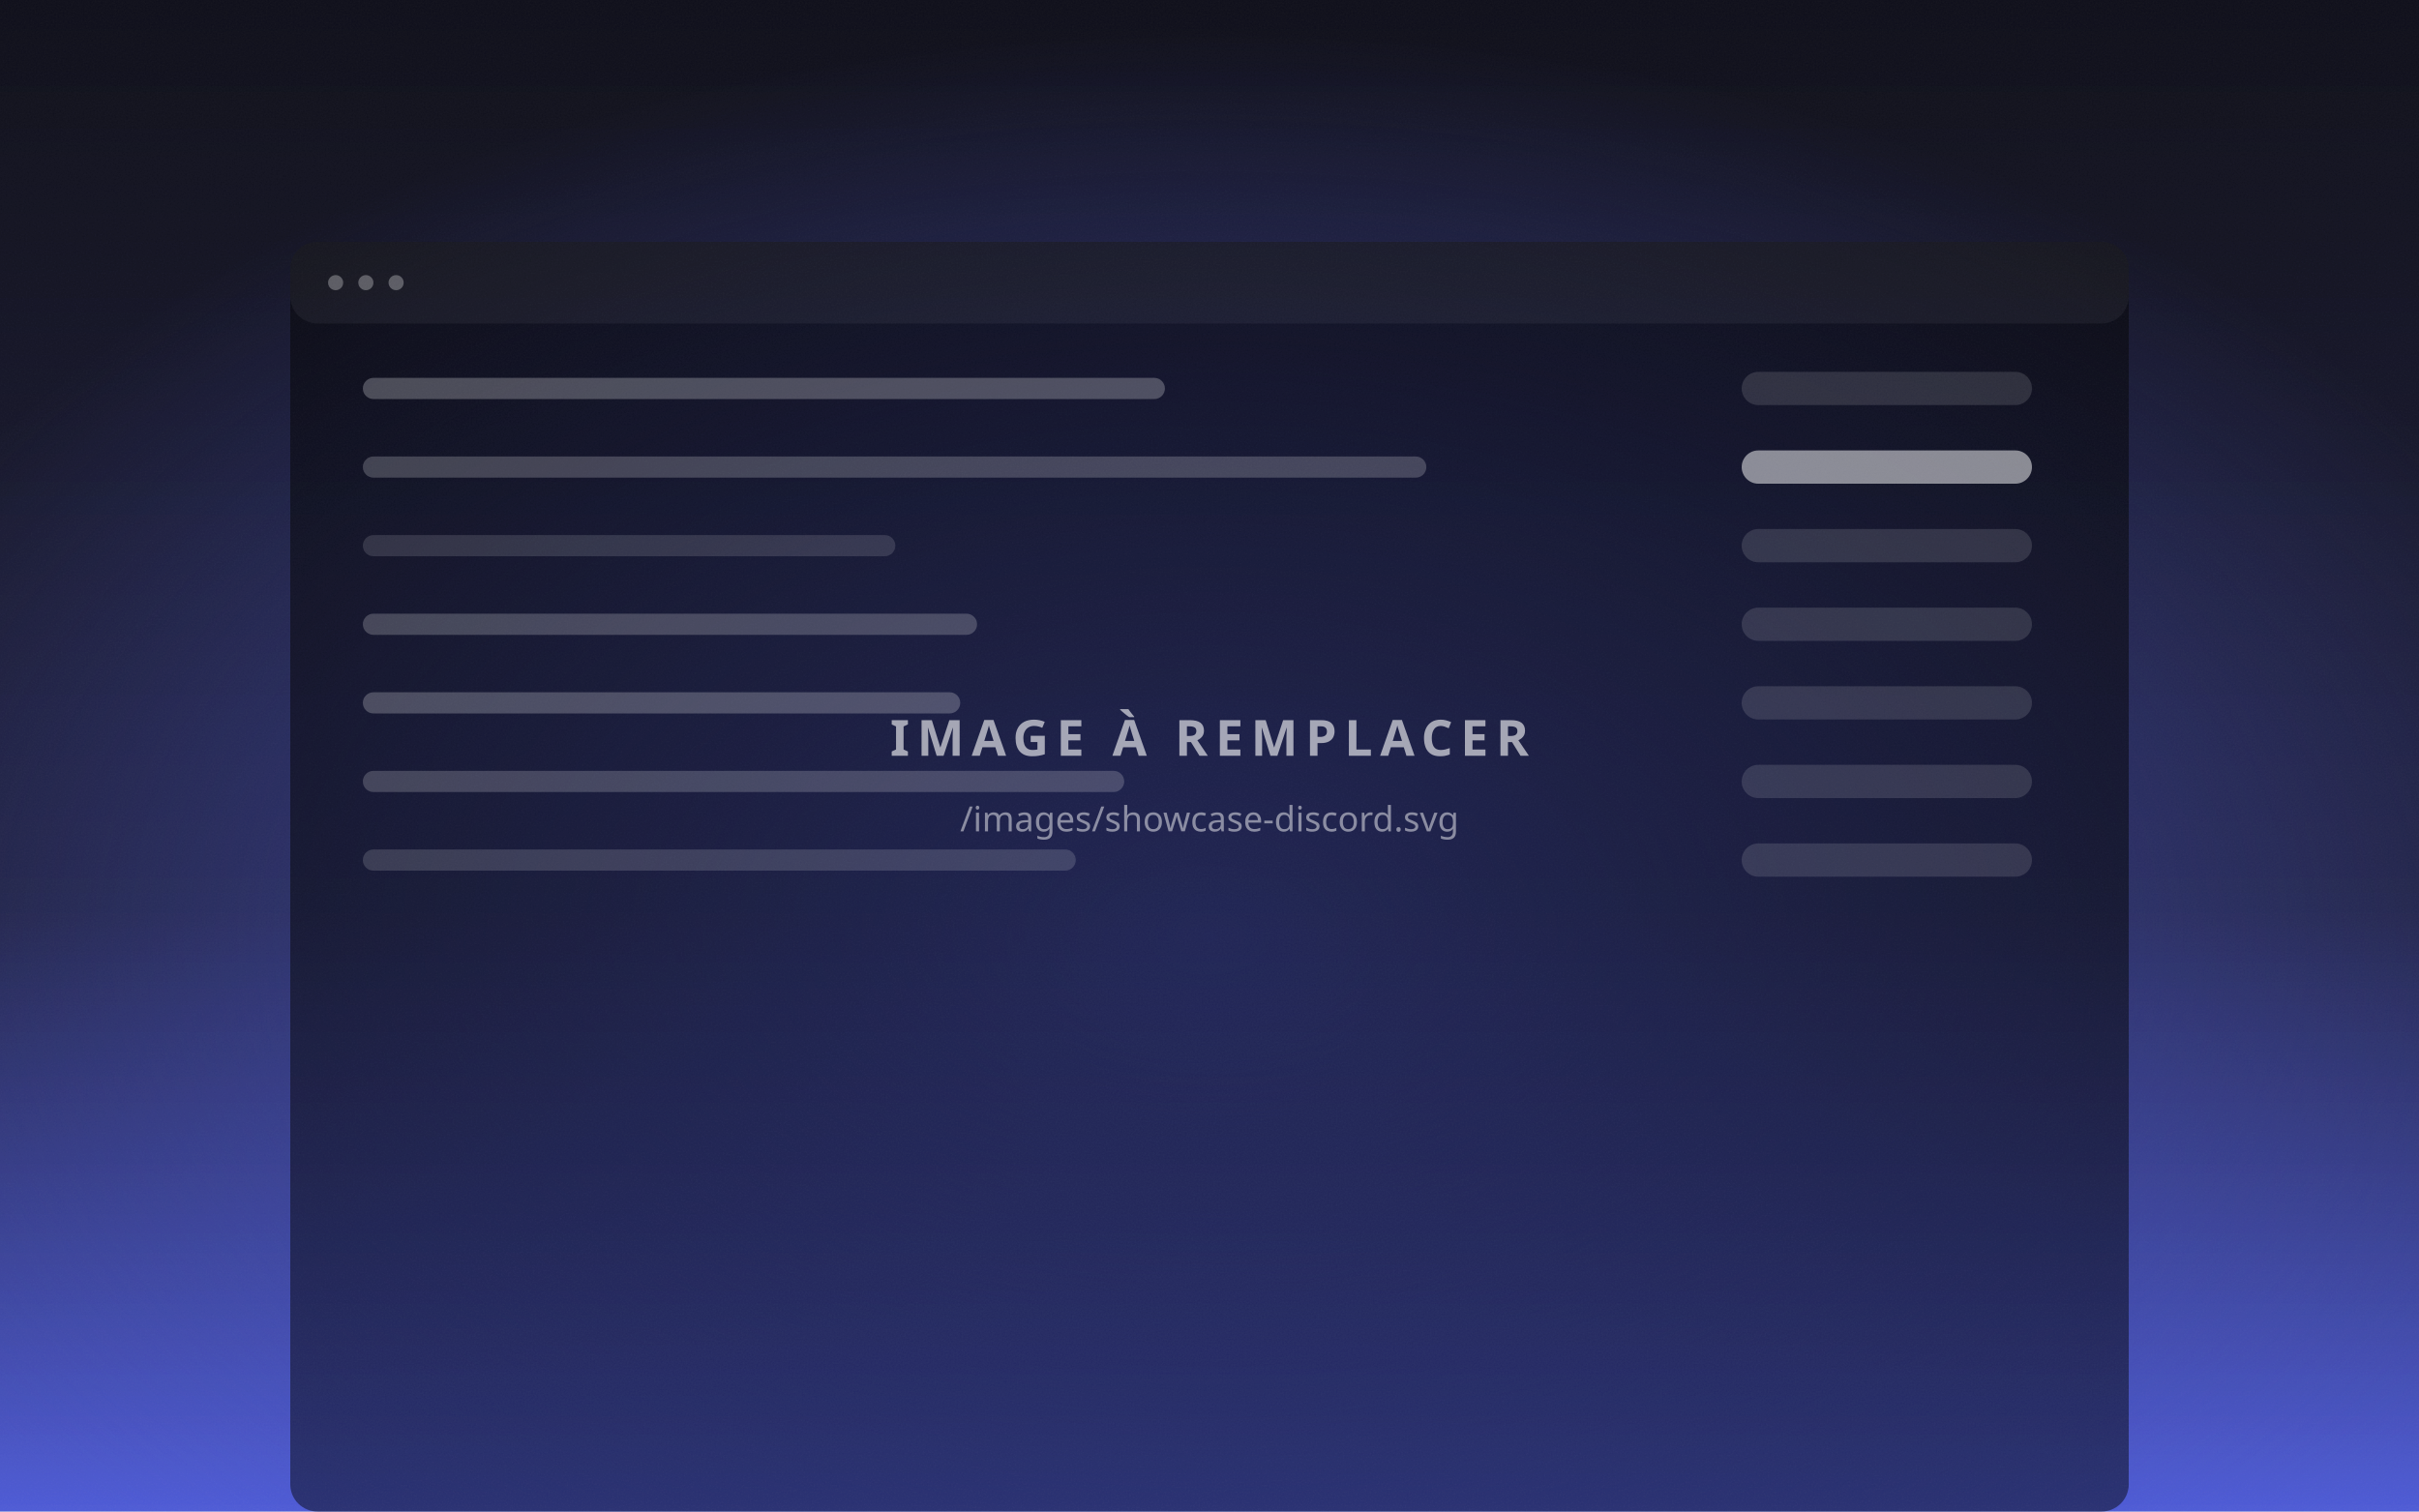
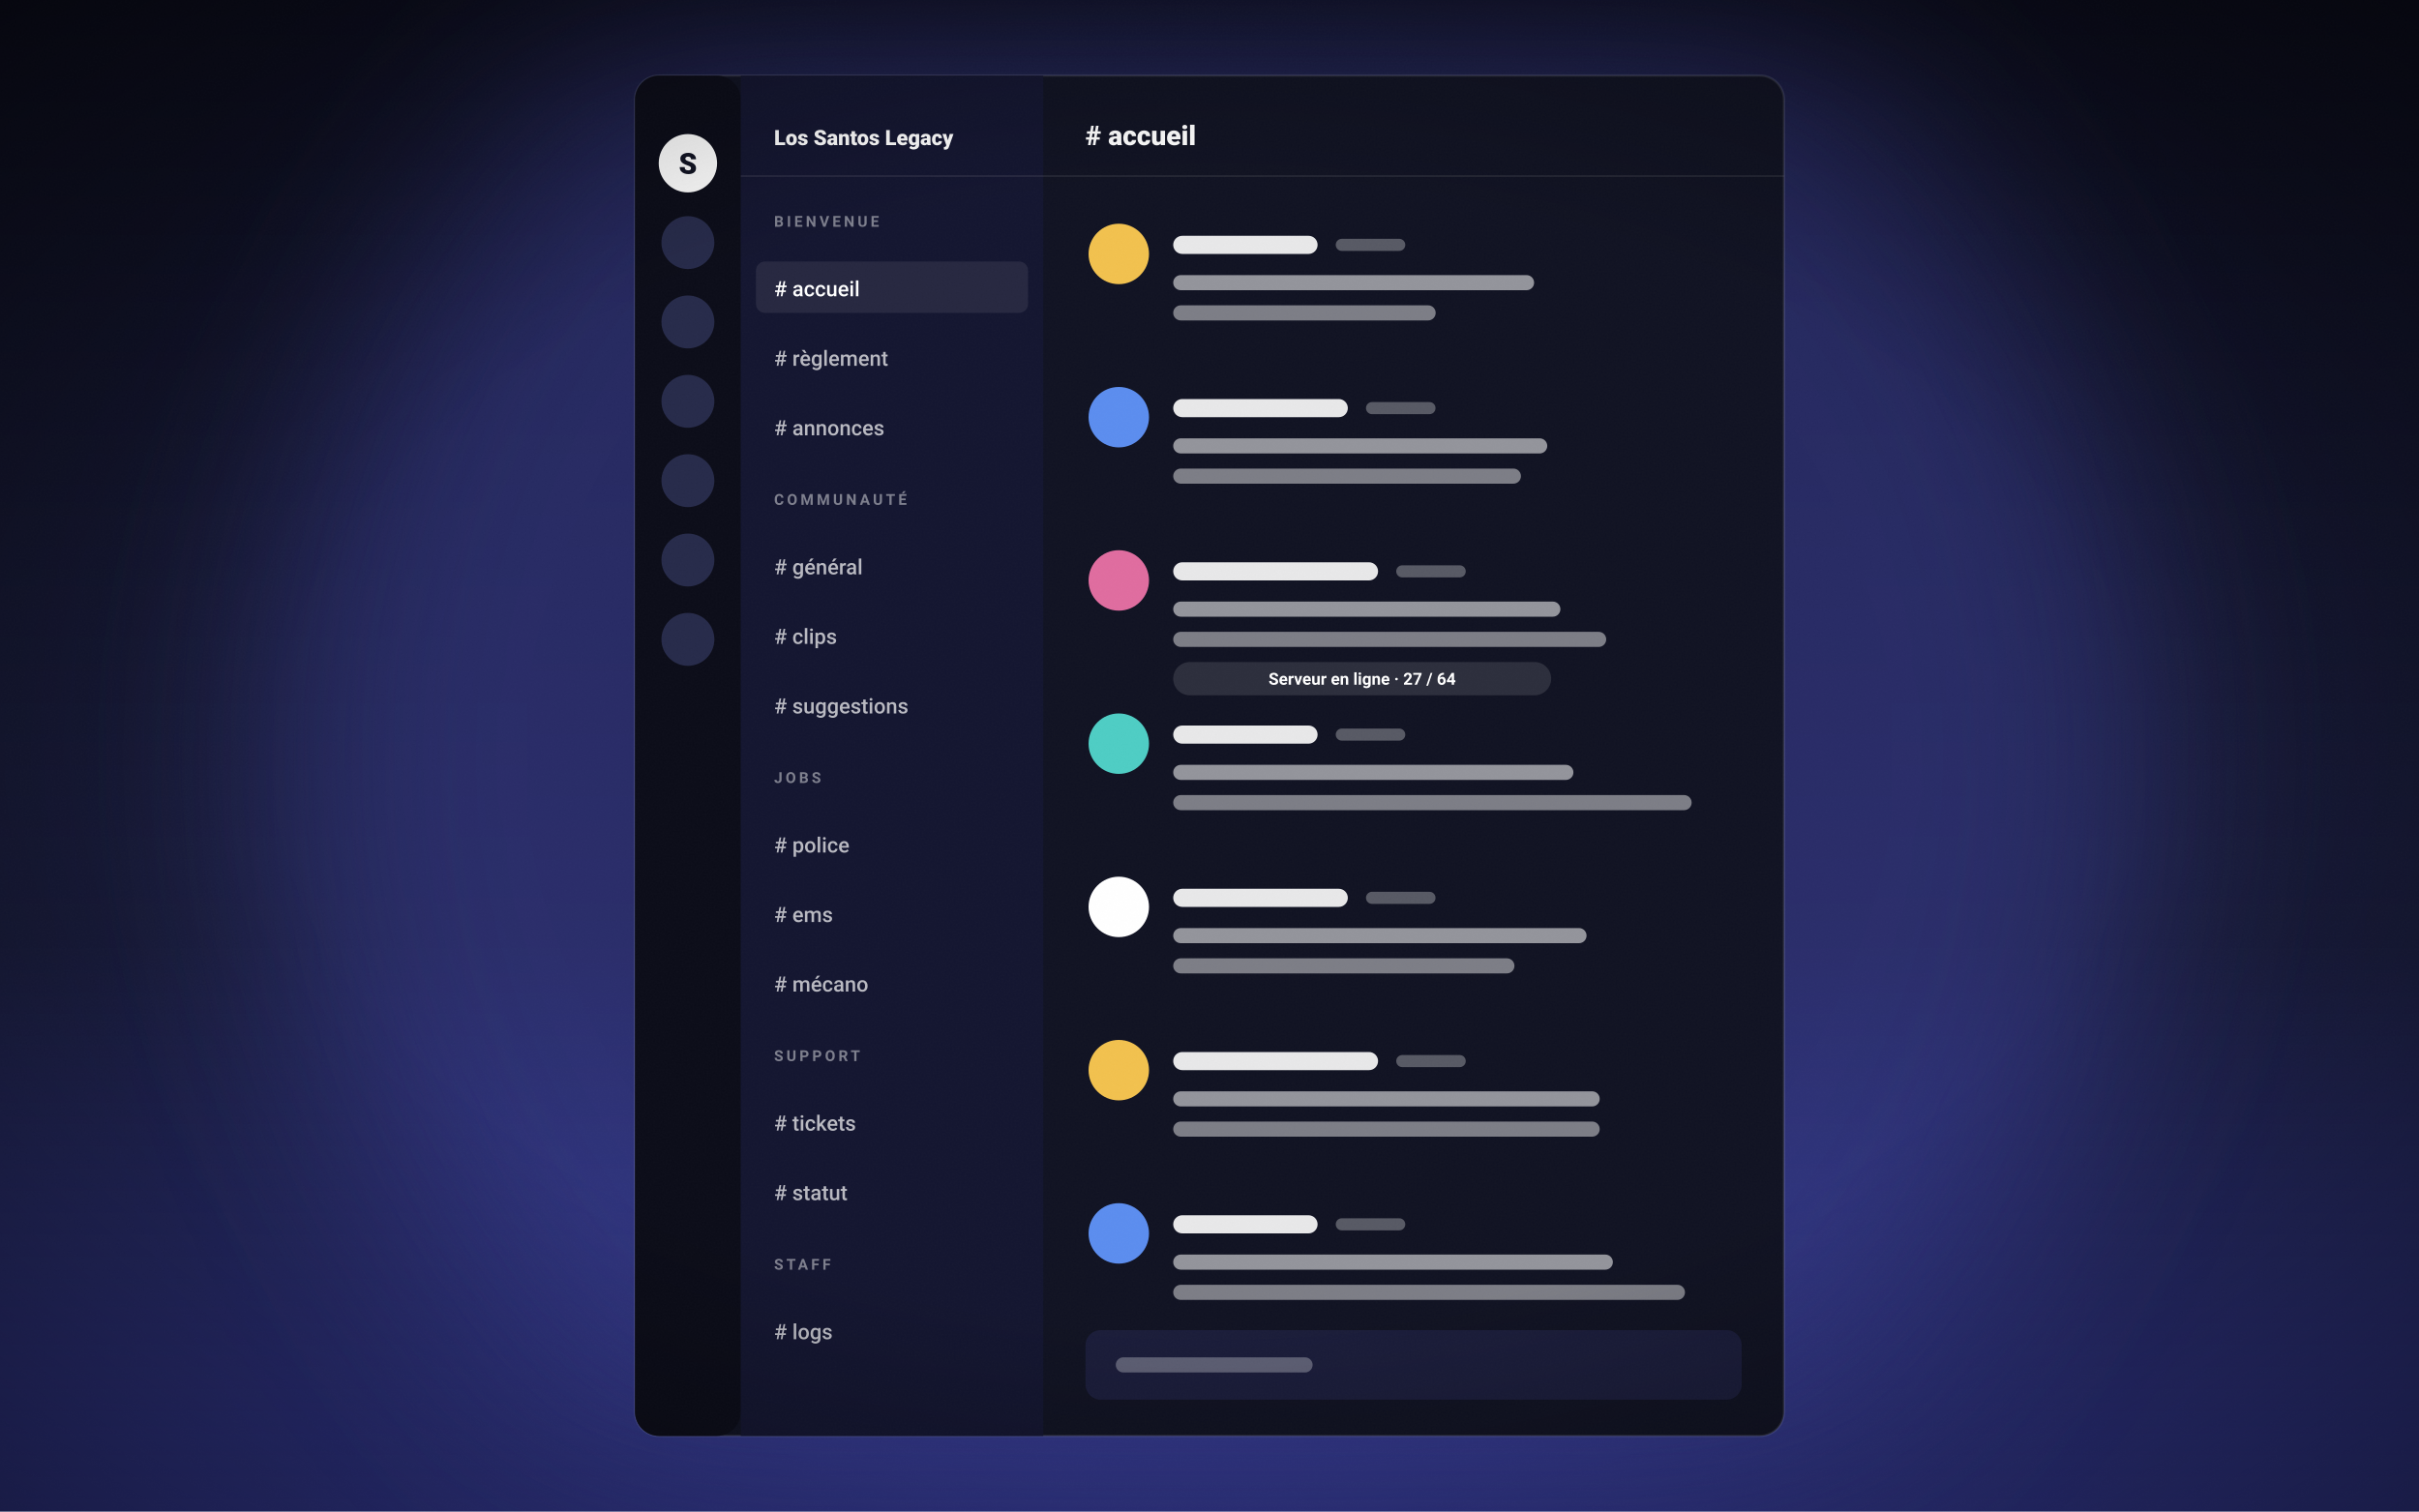
<svg xmlns="http://www.w3.org/2000/svg" width="1600" height="1000" viewBox="0 0 1600 1000">
  <defs>
-     <linearGradient id="g" x1="0" y1="0" x2="0" y2="1">
-       <stop offset="0" stop-color="#0f0f1a" />
-       <stop offset="0.6" stop-color="#1e1f3a" />
-       <stop offset="1" stop-color="#4e5bd6" />
+     <linearGradient id="bg" x1="0" y1="0" x2="0" y2="1">
+       <stop offset="0" stop-color="#0b0c1c" />
+       <stop offset="0.62" stop-color="#171a3a" />
+       <stop offset="1" stop-color="#2f3488" />
    </linearGradient>
-     <radialGradient id="glow" cx="0.5" cy="0.62" r="0.6">
-       <stop offset="0" stop-color="#4e5bd6" stop-opacity="0.9" />
-       <stop offset="1" stop-color="#4e5bd6" stop-opacity="0" />
+     <radialGradient id="vig" cx="0.5" cy="0.5" r="0.75">
+       <stop offset="0.5" stop-color="#000" stop-opacity="0" />
+       <stop offset="1" stop-color="#000" stop-opacity="0.55" />
    </radialGradient>
-     <filter id="noise">
-       <feTurbulence type="fractalNoise" baseFrequency="0.9" numOctaves="2" stitchTiles="stitch" />
+     <filter id="blurS" x="-50%" y="-50%" width="200%" height="200%">
+       <feGaussianBlur stdDeviation="6" />
+     </filter>
+     <filter id="blurM" x="-80%" y="-80%" width="260%" height="260%">
+       <feGaussianBlur stdDeviation="22" />
+     </filter>
+     <filter id="blurL" x="-100%" y="-100%" width="300%" height="300%">
+       <feGaussianBlur stdDeviation="70" />
+     </filter>
+     <filter id="grain">
+       <feTurbulence type="fractalNoise" baseFrequency="0.85" numOctaves="1" stitchTiles="stitch" />
      <feColorMatrix type="saturate" values="0" />
      <feComponentTransfer>
-         <feFuncA type="linear" slope="0.08" />
+         <feFuncA type="linear" slope="0.07" />
      </feComponentTransfer>
    </filter>
  </defs>
-   <rect width="1600" height="1000" fill="url(#g)" />
-   <rect width="1600" height="1000" fill="url(#glow)" />
-   <rect x="192" y="160" width="1216" height="840" rx="18" fill="#000" opacity="0.55" />
-   <rect x="192" y="160" width="1216" height="54" rx="18" fill="#fff" opacity="0.06" />
-   <circle cx="222" cy="187" r="5" fill="#fff" opacity="0.35" />
-   <circle cx="242" cy="187" r="5" fill="#fff" opacity="0.35" />
-   <circle cx="262" cy="187" r="5" fill="#fff" opacity="0.35" />
-   <rect x="240" y="250" width="530.51" height="14" rx="7" fill="#fff" opacity="0.291" />
-   <rect x="1152" y="246" width="192" height="22" rx="11" fill="#fff" opacity="0.15" />
-   <rect x="240" y="302" width="703.429" height="14" rx="7" fill="#fff" opacity="0.24" />
-   <rect x="1152" y="298" width="192" height="22" rx="11" fill="#fff" opacity="0.6" />
-   <rect x="240" y="354" width="352.218" height="14" rx="7" fill="#fff" opacity="0.155" />
-   <rect x="1152" y="350" width="192" height="22" rx="11" fill="#fff" opacity="0.15" />
-   <rect x="240" y="406" width="406.266" height="14" rx="7" fill="#fff" opacity="0.245" />
-   <rect x="1152" y="402" width="192" height="22" rx="11" fill="#fff" opacity="0.15" />
-   <rect x="240" y="458" width="395.141" height="14" rx="7" fill="#fff" opacity="0.268" />
-   <rect x="1152" y="454" width="192" height="22" rx="11" fill="#fff" opacity="0.15" />
-   <rect x="240" y="510" width="503.588" height="14" rx="7" fill="#fff" opacity="0.225" />
-   <rect x="1152" y="506" width="192" height="22" rx="11" fill="#fff" opacity="0.15" />
-   <rect x="240" y="562" width="471.546" height="14" rx="7" fill="#fff" opacity="0.177" />
-   <rect x="1152" y="558" width="192" height="22" rx="11" fill="#fff" opacity="0.15" />
-   <rect width="1600" height="1000" filter="url(#noise)" opacity="0.6" />
-   <rect width="1600" height="1000" fill="url(#g)" opacity="0.15" />
-   <g font-family="ui-sans-serif, system-ui, sans-serif" font-weight="700" fill="#fff" opacity="0.6">
-     <text x="800" y="500" text-anchor="middle" font-size="33" letter-spacing="5">IMAGE À REMPLACER</text>
-     <text x="800" y="550" text-anchor="middle" font-size="23" font-weight="500" opacity="0.8">/images/showcase-discord.svg</text>
-   </g>
+   <rect width="1600" height="1000" fill="url(#bg)" />
+   <circle cx="800" cy="500" r="620" fill="#3b3f9a" opacity="0.5" filter="url(#blurL)" />
+   <rect x="420" y="50" width="760" height="900" fill="#101222" rx="16" stroke="rgba(255,255,255,0.12)" stroke-width="1.5" />
+   <rect x="420" y="50" width="70" height="900" fill="#0b0c18" rx="16" />
+   <circle cx="455" cy="108" r="19.3" fill="#fff" />
+   <circle cx="455" cy="160.5" r="17.5" fill="#262a4a" />
+   <circle cx="455" cy="213" r="17.5" fill="#262a4a" />
+   <circle cx="455" cy="265.5" r="17.5" fill="#262a4a" />
+   <circle cx="455" cy="318" r="17.5" fill="#262a4a" />
+   <circle cx="455" cy="370.5" r="17.5" fill="#262a4a" />
+   <circle cx="455" cy="423" r="17.5" fill="#262a4a" />
+   <text x="455" y="115" font-family="ui-sans-serif, system-ui, -apple-system, 'Segoe UI', Roboto, sans-serif" font-size="19.25" font-weight="800" fill="#101222" text-anchor="middle">S</text>
+   <rect x="490" y="50" width="200" height="900" fill="#131530" />
+   <text x="512" y="96" font-family="ui-sans-serif, system-ui, -apple-system, 'Segoe UI', Roboto, sans-serif" font-size="14" font-weight="800" fill="#fff">Los Santos Legacy</text>
+   <rect x="490" y="116" width="200" height="1" fill="#fff" opacity="0.1" />
+   <text x="512" y="150" font-family="ui-sans-serif, system-ui, -apple-system, 'Segoe UI', Roboto, sans-serif" font-size="10" font-weight="700" fill="#fff" opacity="0.45" letter-spacing="2">BIENVENUE</text>
+   <text x="512" y="196" font-family="ui-sans-serif, system-ui, -apple-system, 'Segoe UI', Roboto, sans-serif" font-size="14" font-weight="500" fill="#fff" opacity="1"># accueil</text>
+   <rect x="500" y="173" width="180" height="34" fill="#fff" rx="6" opacity="0.08" />
+   <text x="512" y="242" font-family="ui-sans-serif, system-ui, -apple-system, 'Segoe UI', Roboto, sans-serif" font-size="14" font-weight="500" fill="#fff" opacity="0.7"># règlement</text>
+   <text x="512" y="288" font-family="ui-sans-serif, system-ui, -apple-system, 'Segoe UI', Roboto, sans-serif" font-size="14" font-weight="500" fill="#fff" opacity="0.7"># annonces</text>
+   <text x="512" y="334" font-family="ui-sans-serif, system-ui, -apple-system, 'Segoe UI', Roboto, sans-serif" font-size="10" font-weight="700" fill="#fff" opacity="0.45" letter-spacing="2">COMMUNAUTÉ</text>
+   <text x="512" y="380" font-family="ui-sans-serif, system-ui, -apple-system, 'Segoe UI', Roboto, sans-serif" font-size="14" font-weight="500" fill="#fff" opacity="0.7"># général</text>
+   <text x="512" y="426" font-family="ui-sans-serif, system-ui, -apple-system, 'Segoe UI', Roboto, sans-serif" font-size="14" font-weight="500" fill="#fff" opacity="0.7"># clips</text>
+   <text x="512" y="472" font-family="ui-sans-serif, system-ui, -apple-system, 'Segoe UI', Roboto, sans-serif" font-size="14" font-weight="500" fill="#fff" opacity="0.7"># suggestions</text>
+   <text x="512" y="518" font-family="ui-sans-serif, system-ui, -apple-system, 'Segoe UI', Roboto, sans-serif" font-size="10" font-weight="700" fill="#fff" opacity="0.45" letter-spacing="2">JOBS</text>
+   <text x="512" y="564" font-family="ui-sans-serif, system-ui, -apple-system, 'Segoe UI', Roboto, sans-serif" font-size="14" font-weight="500" fill="#fff" opacity="0.7"># police</text>
+   <text x="512" y="610" font-family="ui-sans-serif, system-ui, -apple-system, 'Segoe UI', Roboto, sans-serif" font-size="14" font-weight="500" fill="#fff" opacity="0.7"># ems</text>
+   <text x="512" y="656" font-family="ui-sans-serif, system-ui, -apple-system, 'Segoe UI', Roboto, sans-serif" font-size="14" font-weight="500" fill="#fff" opacity="0.7"># mécano</text>
+   <text x="512" y="702" font-family="ui-sans-serif, system-ui, -apple-system, 'Segoe UI', Roboto, sans-serif" font-size="10" font-weight="700" fill="#fff" opacity="0.45" letter-spacing="2">SUPPORT</text>
+   <text x="512" y="748" font-family="ui-sans-serif, system-ui, -apple-system, 'Segoe UI', Roboto, sans-serif" font-size="14" font-weight="500" fill="#fff" opacity="0.7"># tickets</text>
+   <text x="512" y="794" font-family="ui-sans-serif, system-ui, -apple-system, 'Segoe UI', Roboto, sans-serif" font-size="14" font-weight="500" fill="#fff" opacity="0.7"># statut</text>
+   <text x="512" y="840" font-family="ui-sans-serif, system-ui, -apple-system, 'Segoe UI', Roboto, sans-serif" font-size="10" font-weight="700" fill="#fff" opacity="0.45" letter-spacing="2">STAFF</text>
+   <text x="512" y="886" font-family="ui-sans-serif, system-ui, -apple-system, 'Segoe UI', Roboto, sans-serif" font-size="14" font-weight="500" fill="#fff" opacity="0.7"># logs</text>
+   <text x="718" y="96" font-family="ui-sans-serif, system-ui, -apple-system, 'Segoe UI', Roboto, sans-serif" font-size="18" font-weight="800" fill="#fff"># accueil</text>
+   <rect x="690" y="116" width="490" height="1" fill="#fff" opacity="0.1" />
+   <circle cx="740" cy="168" r="20" fill="#f2c14e" />
+   <rect x="776" y="156" width="95.5" height="12" fill="#fff" rx="6" opacity="0.9" />
+   <rect x="883.5" y="158" width="46" height="8" fill="#fff" rx="4" opacity="0.3" />
+   <rect x="776" y="182" width="238.7" height="10" fill="#fff" rx="5" opacity="0.55" />
+   <rect x="776" y="202" width="173.6" height="10" fill="#fff" rx="5" opacity="0.45" />
+   <circle cx="740" cy="276" r="20" fill="#5b8def" />
+   <rect x="776" y="264" width="115.5" height="12" fill="#fff" rx="6" opacity="0.9" />
+   <rect x="903.5" y="266" width="46" height="8" fill="#fff" rx="4" opacity="0.3" />
+   <rect x="776" y="290" width="247.4" height="10" fill="#fff" rx="5" opacity="0.55" />
+   <rect x="776" y="310" width="230" height="10" fill="#fff" rx="5" opacity="0.45" />
+   <circle cx="740" cy="384" r="20" fill="#e06c9f" />
+   <rect x="776" y="372" width="135.5" height="12" fill="#fff" rx="6" opacity="0.9" />
+   <rect x="923.5" y="374" width="46" height="8" fill="#fff" rx="4" opacity="0.3" />
+   <rect x="776" y="398" width="256.1" height="10" fill="#fff" rx="5" opacity="0.55" />
+   <rect x="776" y="418" width="286.4" height="10" fill="#fff" rx="5" opacity="0.45" />
+   <rect x="776" y="438" width="250" height="22" fill="#fff" rx="11" opacity="0.12" />
+   <text x="901" y="453" font-family="ui-sans-serif, system-ui, -apple-system, 'Segoe UI', Roboto, sans-serif" font-size="11" font-weight="600" fill="#fff" text-anchor="middle">Serveur en ligne · 27 / 64</text>
+   <circle cx="740" cy="492" r="20" fill="#4ecdc4" />
+   <rect x="776" y="480" width="95.5" height="12" fill="#fff" rx="6" opacity="0.9" />
+   <rect x="883.5" y="482" width="46" height="8" fill="#fff" rx="4" opacity="0.3" />
+   <rect x="776" y="506" width="264.7" height="10" fill="#fff" rx="5" opacity="0.55" />
+   <rect x="776" y="526" width="342.9" height="10" fill="#fff" rx="5" opacity="0.45" />
+   <circle cx="740" cy="600" r="20" fill="#fff" />
+   <rect x="776" y="588" width="115.5" height="12" fill="#fff" rx="6" opacity="0.9" />
+   <rect x="903.5" y="590" width="46" height="8" fill="#fff" rx="4" opacity="0.3" />
+   <rect x="776" y="614" width="273.4" height="10" fill="#fff" rx="5" opacity="0.55" />
+   <rect x="776" y="634" width="225.7" height="10" fill="#fff" rx="5" opacity="0.45" />
+   <circle cx="740" cy="708" r="20" fill="#f2c14e" />
+   <rect x="776" y="696" width="135.5" height="12" fill="#fff" rx="6" opacity="0.9" />
+   <rect x="923.5" y="698" width="46" height="8" fill="#fff" rx="4" opacity="0.3" />
+   <rect x="776" y="722" width="282.1" height="10" fill="#fff" rx="5" opacity="0.55" />
+   <rect x="776" y="742" width="282.1" height="10" fill="#fff" rx="5" opacity="0.45" />
+   <circle cx="740" cy="816" r="20" fill="#5b8def" />
+   <rect x="776" y="804" width="95.5" height="12" fill="#fff" rx="6" opacity="0.9" />
+   <rect x="883.5" y="806" width="46" height="8" fill="#fff" rx="4" opacity="0.3" />
+   <rect x="776" y="830" width="290.8" height="10" fill="#fff" rx="5" opacity="0.55" />
+   <rect x="776" y="850" width="338.5" height="10" fill="#fff" rx="5" opacity="0.45" />
+   <rect x="718" y="880" width="434" height="46" fill="#1a1c3a" rx="10" />
+   <rect x="738" y="898" width="130.2" height="10" fill="#fff" rx="5" opacity="0.3" />
+   <rect width="1600" height="1000" filter="url(#grain)" opacity="0.35" />
+   <rect width="1600" height="1000" fill="url(#vig)" />
</svg>
